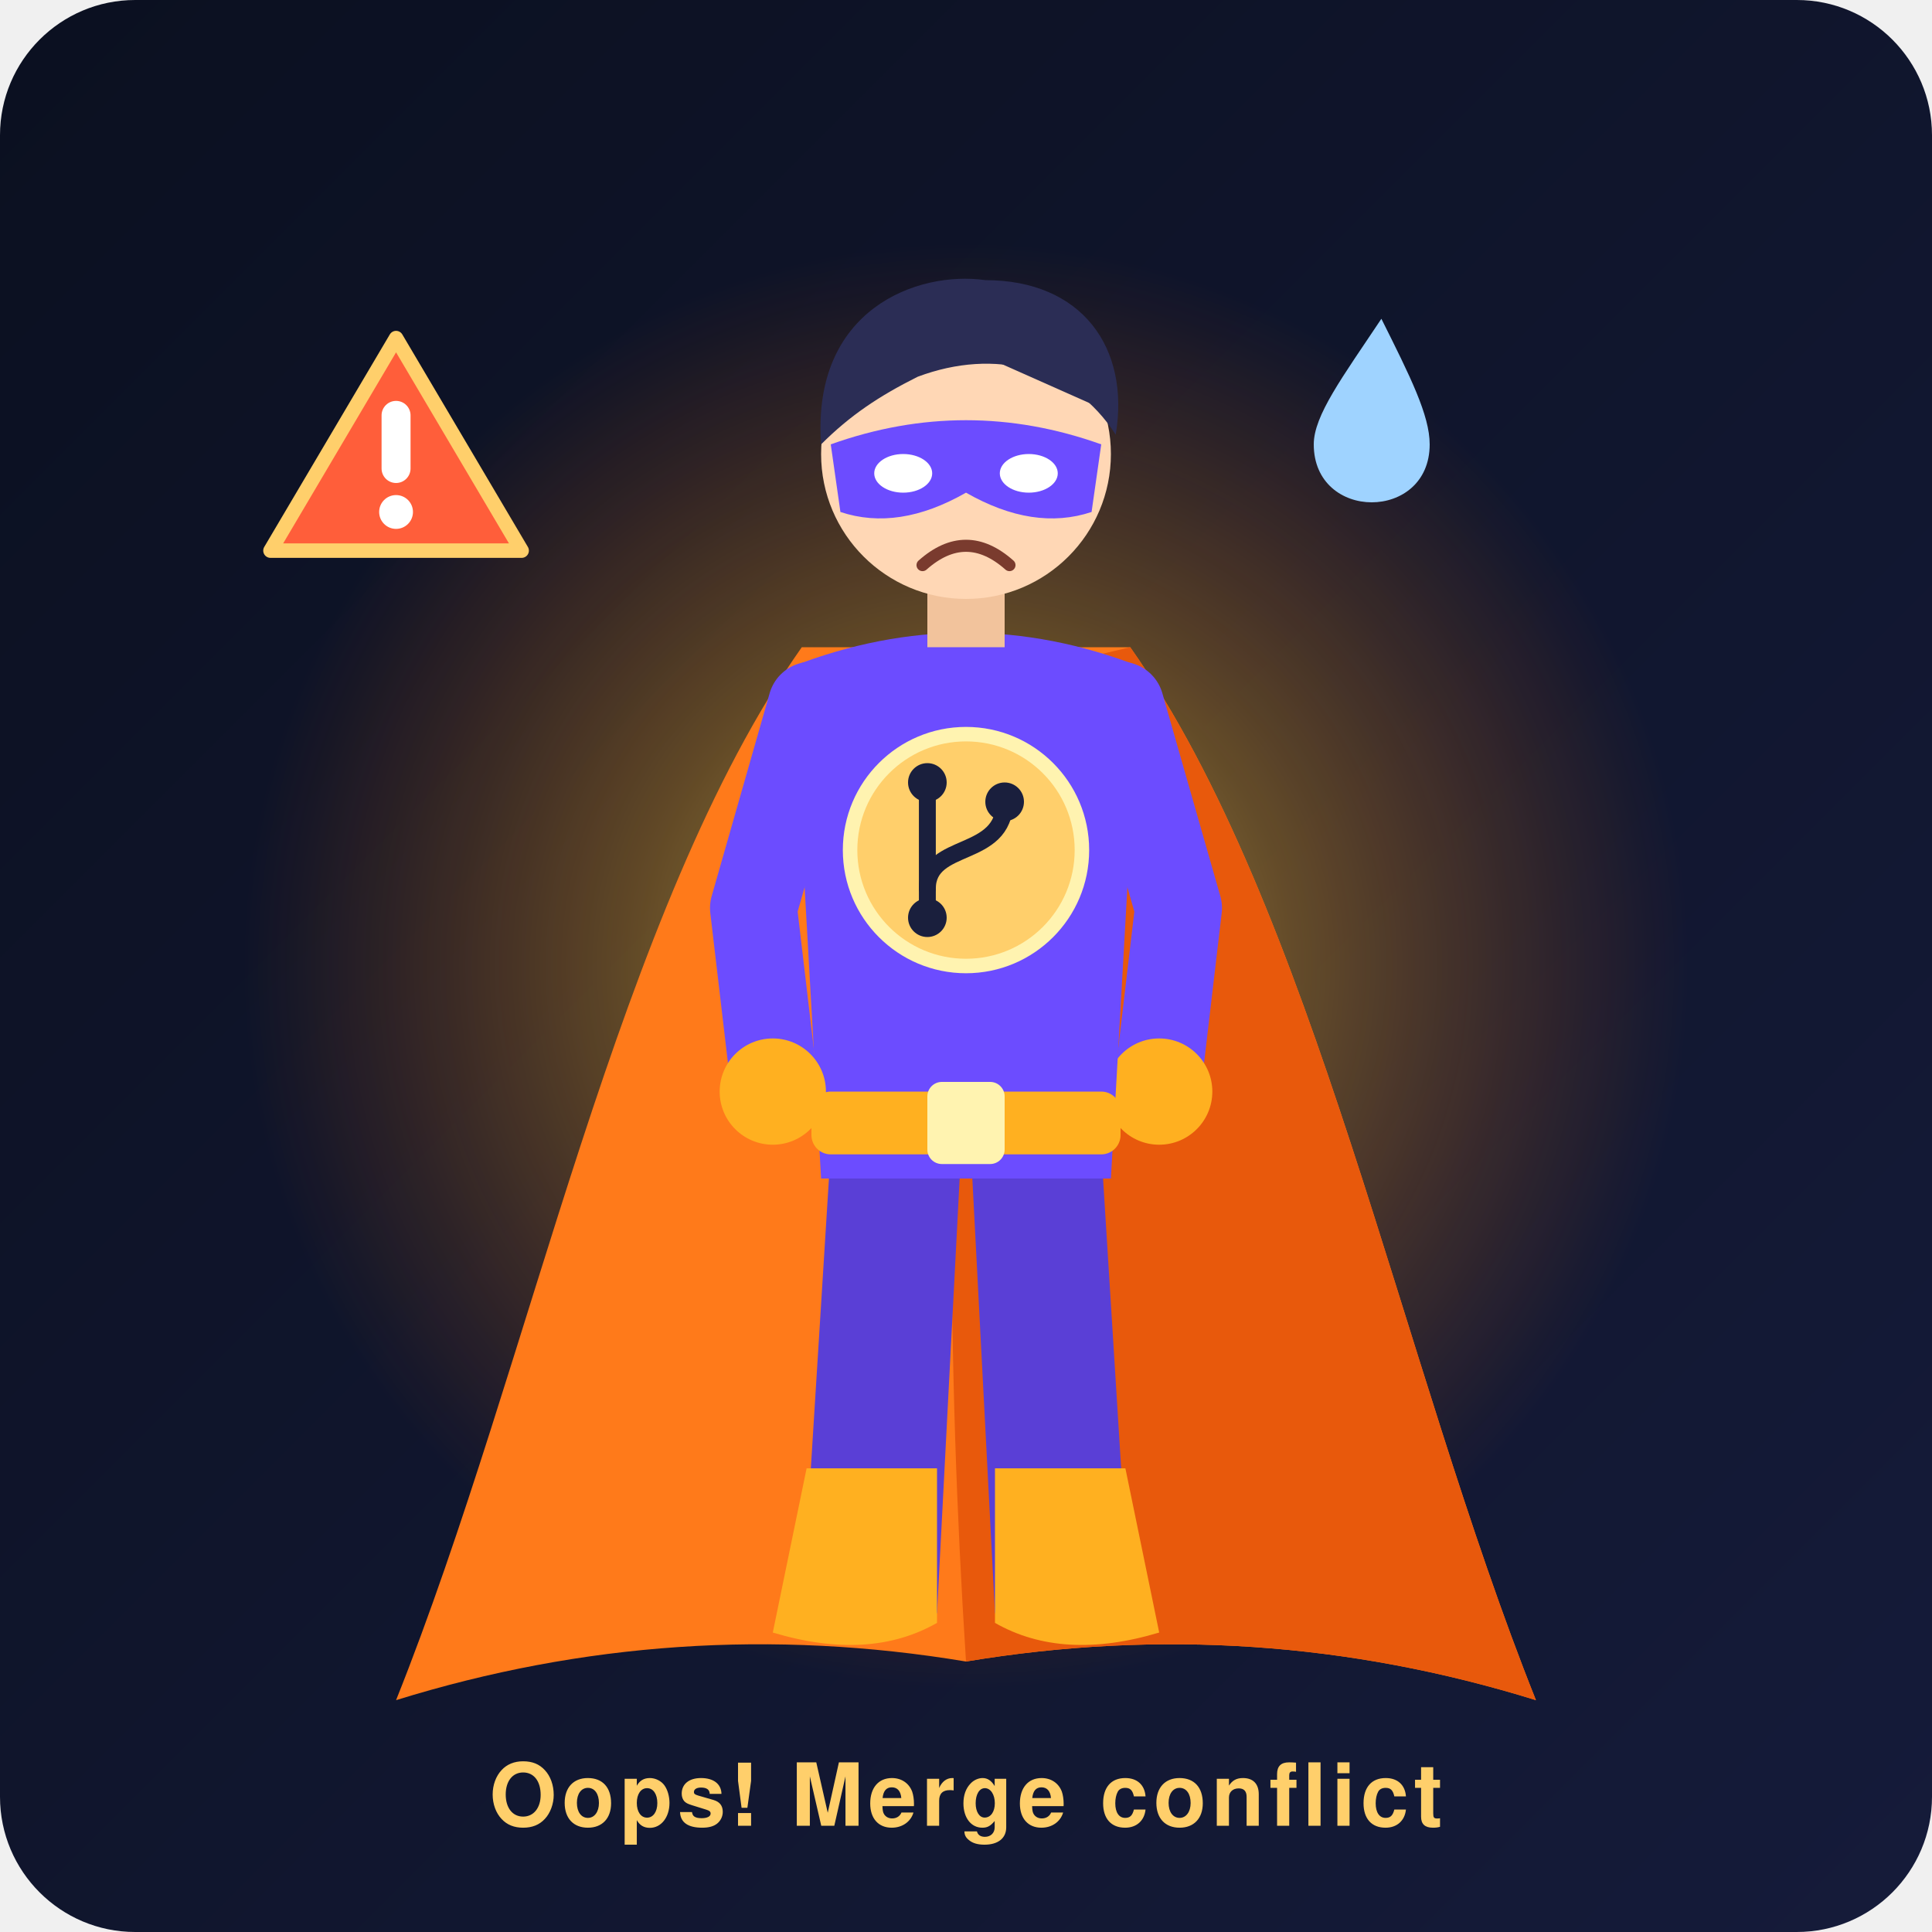
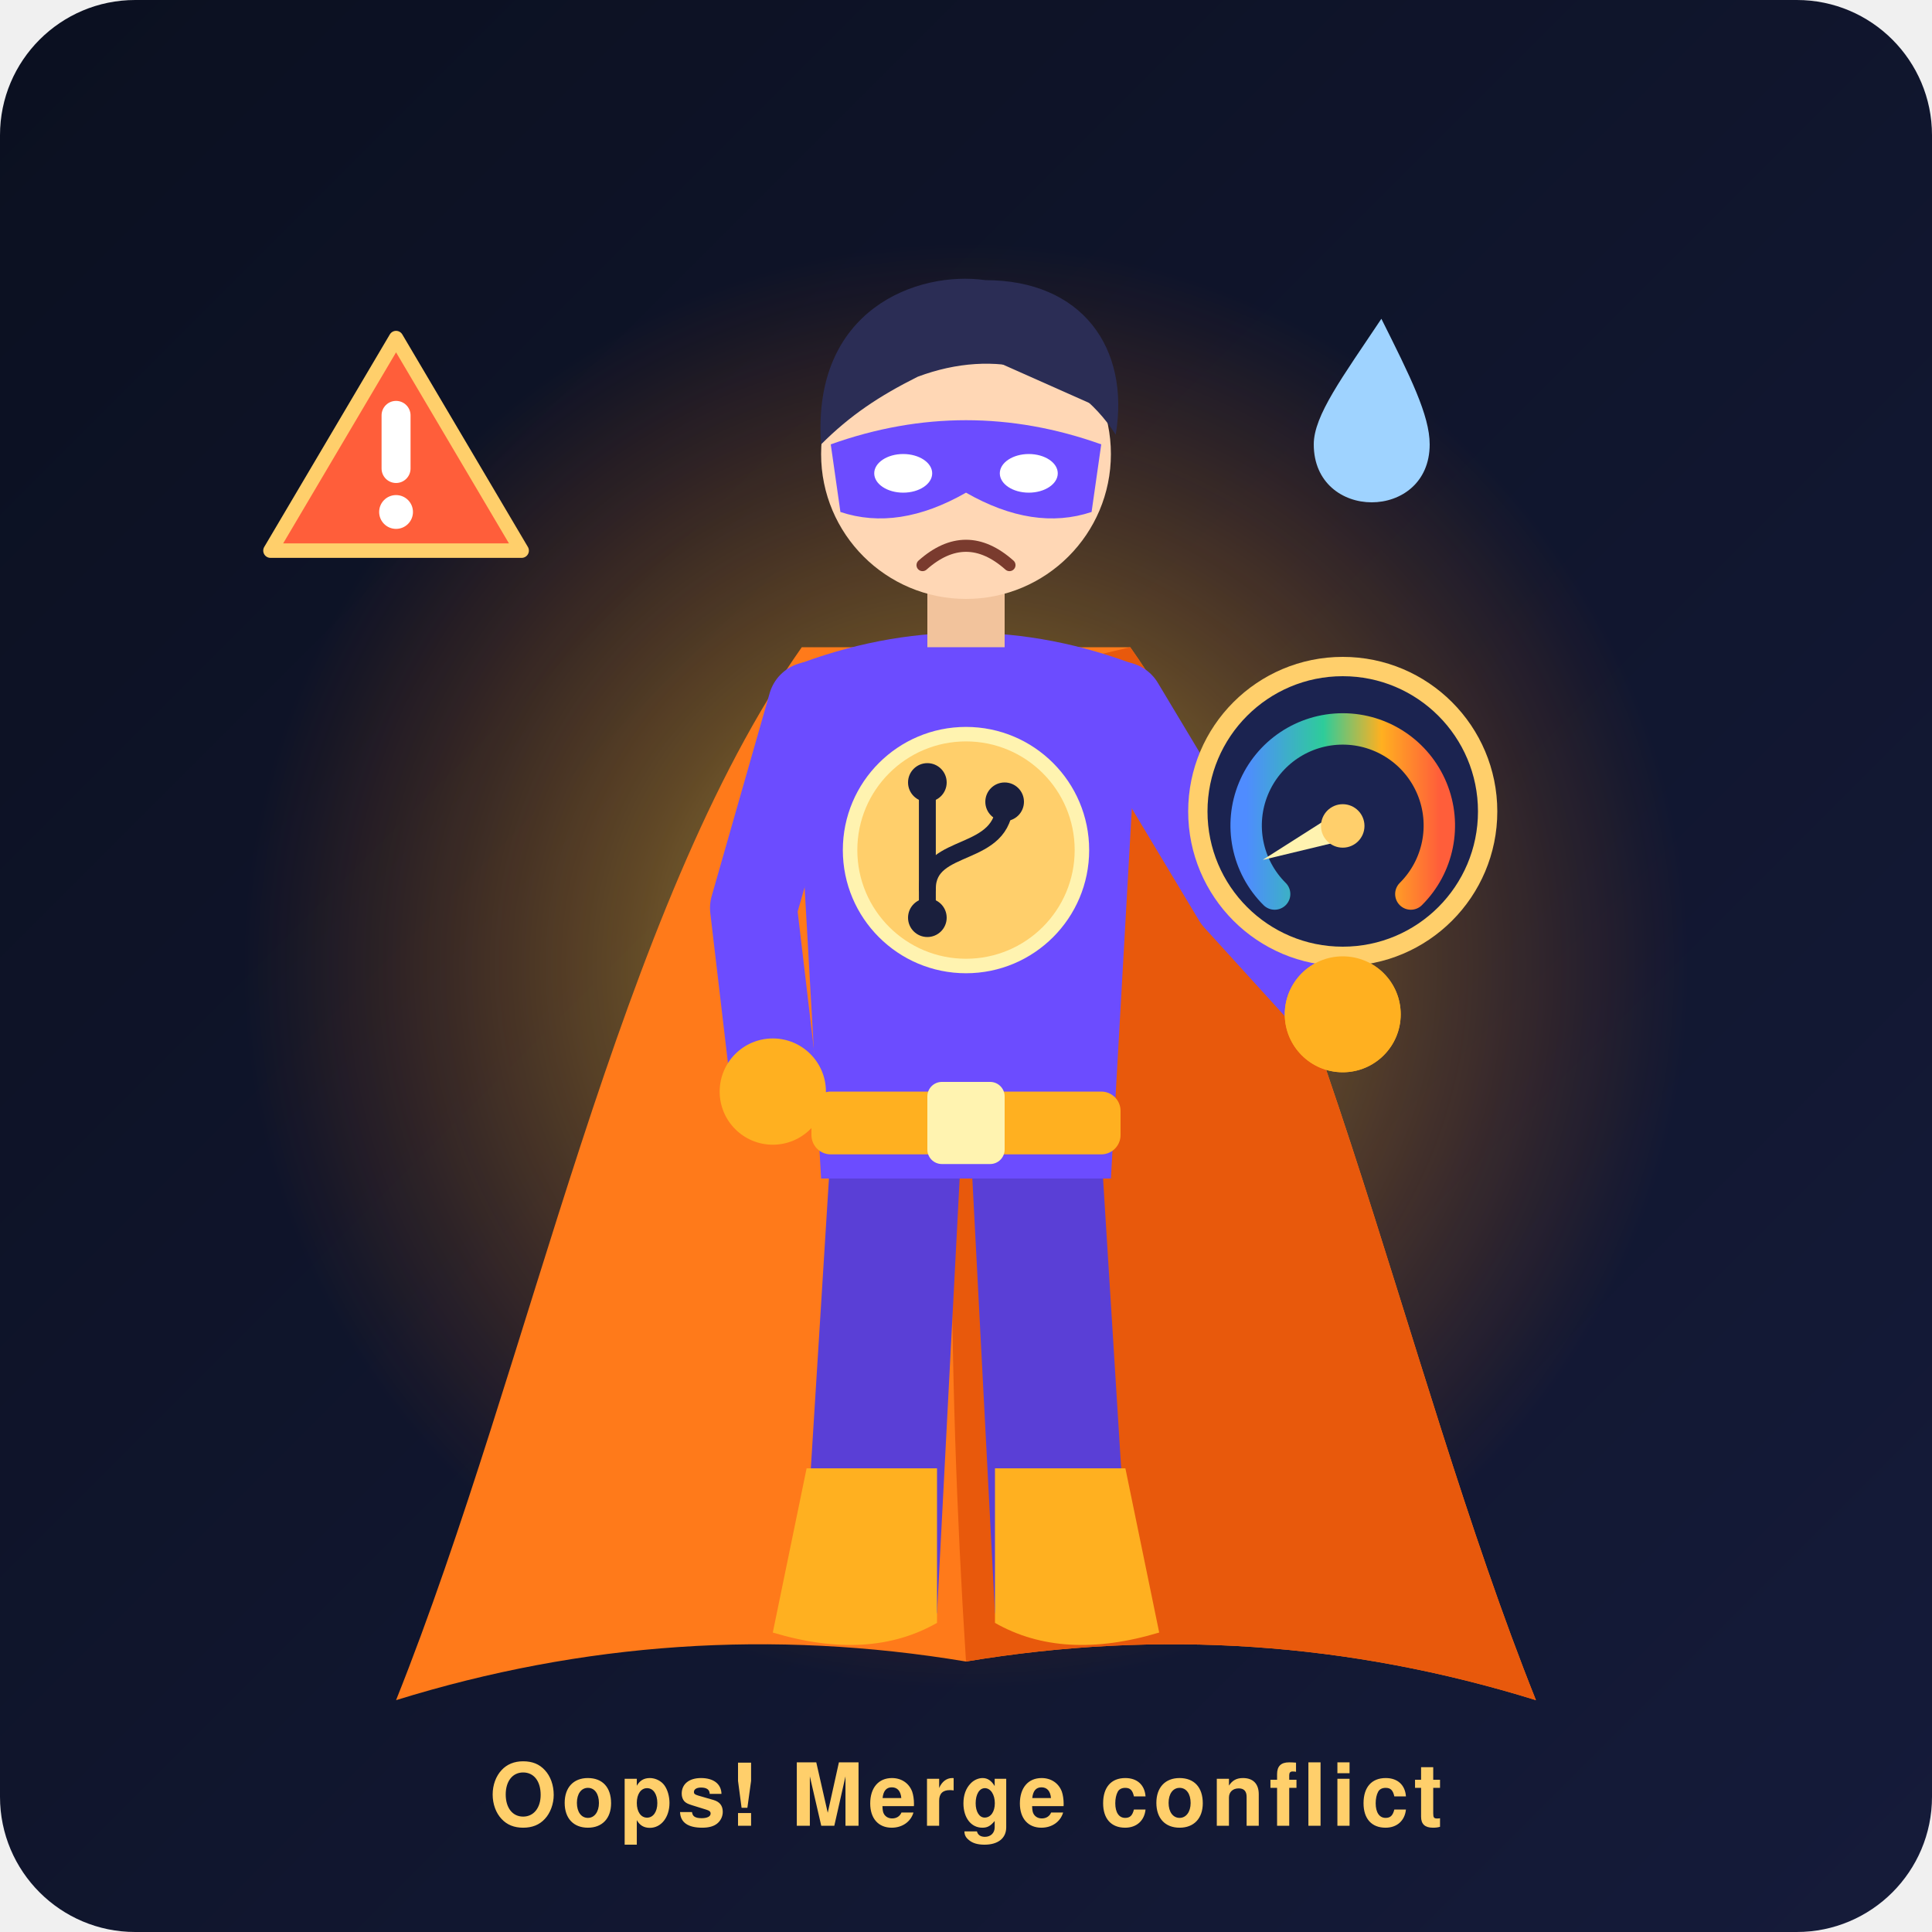
<svg xmlns="http://www.w3.org/2000/svg" viewBox="0 0 400 400" width="400" height="400" role="img" aria-labelledby="title desc">
  <style>
    .glow { transform-origin: 200px 200px; animation: glow 2.4s ease-in-out infinite; }
    .eyes { transform-origin: 600px 146px; animation: blink 4s infinite; }
    .fig { animation: bob 2.4s ease-in-out infinite; }
    .tw { transform-box: fill-box; transform-origin: center; animation: twinkle 1.8s ease-in-out infinite; }
    .tw.b { animation-delay: -0.9s; }
    @keyframes glow { 0%, 100% { transform: scale(0.94); opacity: 0.85; } 50% { transform: scale(1.06); opacity: 1; } }
    @keyframes blink { 0%, 92%, 100% { transform: scaleY(1); } 95% { transform: scaleY(0.1); } }
    @keyframes bob { 0%, 100% { transform: translateY(0); } 50% { transform: translateY(-6px); } }
    @keyframes twinkle { 0%, 100% { transform: scale(0.6); opacity: 0.5; } 50% { transform: scale(1.2); opacity: 1; } }
    .fig { animation: shake 2.4s ease-in-out infinite; }
    .drop { animation: drip 1.6s ease-in infinite; }
    .warn { animation: alarm 1.2s ease-in-out infinite; }
    @keyframes shake { 0%, 60%, 100% { transform: translateX(0); } 65%, 75%, 85% { transform: translateX(-3px); } 70%, 80%, 90% { transform: translateX(3px); } }
    @keyframes drip { 0% { transform: translateY(-6px); opacity: 0; } 20% { opacity: 1; } 100% { transform: translateY(26px); opacity: 0; } }
    @keyframes alarm { 0%, 100% { opacity: 1; } 50% { opacity: 0.35; } }
+     .ndl { transform-box: fill-box; transform-origin: 50% 100%; }
+     .ndl { animation: sink 2.4s ease-in-out infinite; }
+     @keyframes sink { 0% { transform: rotate(60deg); } 40%, 100% { transform: rotate(0); } 60% { transform: rotate(8deg); } 70% { transform: rotate(0); } }
    @media (prefers-reduced-motion: reduce) { * { animation: none !important; } }
  </style>
  <defs>
    <linearGradient id="bg" x1="0" y1="0" x2="1" y2="1">
      <stop offset="0" stop-color="#0b1020" />
      <stop offset="1" stop-color="#151b3a" />
    </linearGradient>
    <radialGradient id="glow" cx="0.5" cy="0.5" r="0.5">
      <stop offset="0" stop-color="#ffe680" stop-opacity="0.7" />
      <stop offset="0.45" stop-color="#ffb020" stop-opacity="0.35" />
      <stop offset="1" stop-color="#ff6a00" stop-opacity="0" />
    </radialGradient>
+     <linearGradient id="dial" x1="0" y1="0" x2="1" y2="0">
+       <stop offset="0" stop-color="#4f8cff" />
+       <stop offset="0.4" stop-color="#2ecc9a" />
+       <stop offset="0.7" stop-color="#ffb020" />
+       <stop offset="1" stop-color="#ff5e3a" />
+     </linearGradient>
  </defs>
  <rect width="400" height="400" rx="28" fill="url(#bg)" />
  <circle class="glow" cx="200" cy="200" r="150" fill="url(#glow)" />
  <g transform="translate(-400 -48)">
    <g class="fig">
      <g class="cape">
        <path d="M566 182 C528 236 510 330 482 400 Q540 382 600 392 Q660 382 718 400 C690 330 672 236 634 182 Z" fill="#ff7a1a" />
        <path d="M600 190 C596 270 596 330 600 392 Q660 382 718 400 C690 330 672 236 634 182 Z" fill="#e8590c" />
      </g>
      <path d="M572 286 L566 382 H594 L599 286 Z" fill="#5a3fd6" />
      <path d="M601 286 L606 382 H634 L628 286 Z" fill="#5a3fd6" />
      <path d="M567 352 H594 L594 384 Q580 392 560 386 Z" fill="#ffb020" />
      <path d="M606 352 H633 L640 386 Q620 392 606 384 Z" fill="#ffb020" />
      <g class="arm-r">
-         <path d="M632 194 L644 236 L640 270" fill="none" stroke="#6c4cff" stroke-width="18" stroke-linecap="round" stroke-linejoin="round" />
-         <circle cx="640" cy="274" r="11" fill="#ffb020" />
+         <path d="M632 194 L656 234 L676 256" fill="none" stroke="#6c4cff" stroke-width="18" stroke-linecap="round" stroke-linejoin="round" />
+         <circle cx="678" cy="258" r="12" fill="#ffb020" />
+         <g transform="rotate(0 678 258)">
+           <path d="M678 244 V258" stroke="#2b2d55" stroke-width="8" stroke-linecap="round" />
+           <circle cx="678" cy="216" r="30" fill="#1b2350" stroke="#ffcf6b" stroke-width="4" />
+           <path d="M663.9 233.1 A20 20 0 1 1 692.1 233.1" fill="none" stroke="url(#dial)" stroke-width="6.5" stroke-linecap="round" />
+           <g transform="rotate(-113 678 219)">
+             <g class="ndl">
+               <path d="M675 219 L678 201 L681 219 Z" fill="#fff3b0" />
+             </g>
+           </g>
+           <circle cx="678" cy="219" r="4.5" fill="#ffcf6b" />
+         </g>
+         <circle cx="678" cy="258" r="12" fill="#ffb020" />
      </g>
      <path d="M564 186 Q600 172 636 186 L630 292 H570 Z" fill="#6c4cff" />
      <rect x="568" y="274" width="64" height="13" rx="4" fill="#ffb020" />
      <rect x="592" y="272" width="16" height="17" rx="3" fill="#fff3b0" />
      <g class="arm-l">
        <path d="M568 194 L556 236 L560 270" fill="none" stroke="#6c4cff" stroke-width="18" stroke-linecap="round" stroke-linejoin="round" />
        <circle cx="560" cy="274" r="11" fill="#ffb020" />
      </g>
      <circle cx="600" cy="224" r="24" fill="#ffcf6b" stroke="#fff3b0" stroke-width="3" />
      <g stroke="#1a1f3d" stroke-width="3.5" fill="none" stroke-linecap="round">
        <path d="M592 210 V238" />
        <path d="M608 214 C608 226 592 222 592 232" />
      </g>
      <g fill="#1a1f3d">
        <circle cx="592" cy="210" r="4" />
        <circle cx="592" cy="238" r="4" />
        <circle cx="608" cy="214" r="4" />
      </g>
      <rect x="592" y="166" width="16" height="16" fill="#f2c39c" />
      <circle cx="600" cy="142" r="30" fill="#ffd7b5" />
      <path d="M570 140 C568 112 590 104 604 106 C624 106 634 120 631 138 C622 124 606 120 590 126 C582 130 576 134 570 140 Z" fill="#2b2d55" />
      <path d="M572 140 Q600 130 628 140 L626 154 Q614 158 600 150 Q586 158 574 154 Z" fill="#6c4cff" />
      <g class="eyes">
        <ellipse cx="587" cy="146" rx="6" ry="4" fill="#ffffff" />
        <ellipse cx="613" cy="146" rx="6" ry="4" fill="#ffffff" />
      </g>
      <path d="M574 130 Q583 126 592 122" fill="none" stroke="#2b2d55" stroke-width="3" stroke-linecap="round" />
      <path d="M626 130 Q617 126 608 122" fill="none" stroke="#2b2d55" stroke-width="3" stroke-linecap="round" />
      <path d="M591 165 Q600 157 609 165" fill="none" stroke="#7a3b2e" stroke-width="2.5" stroke-linecap="round" />
    </g>
  </g>
  <path class="drop" d="M286 66 C292 78 296 86 296 92 C296 100 290 104 284 104 C278 104 272 100 272 92 C272 86 278 78 286 66 Z" fill="#9fd3ff" />
  <g class="warn">
    <g transform="translate(56 70)">
      <path d="M0 44 L26 0 L52 44 Z" fill="#ff5e3a" stroke="#ffcf6b" stroke-width="3" stroke-linejoin="round" />
      <rect x="23" y="13" width="6" height="17" rx="3" fill="#ffffff" />
      <circle cx="26" cy="36" r="3.5" fill="#ffffff" />
    </g>
  </g>
  <text x="200" y="378" fill="#ffcf6b" font-family="-apple-system, BlinkMacSystemFont, 'Segoe UI', Helvetica, Arial, sans-serif" font-size="18" font-weight="800" text-anchor="middle" letter-spacing="1">Oops! Merge conflict</text>
</svg>
